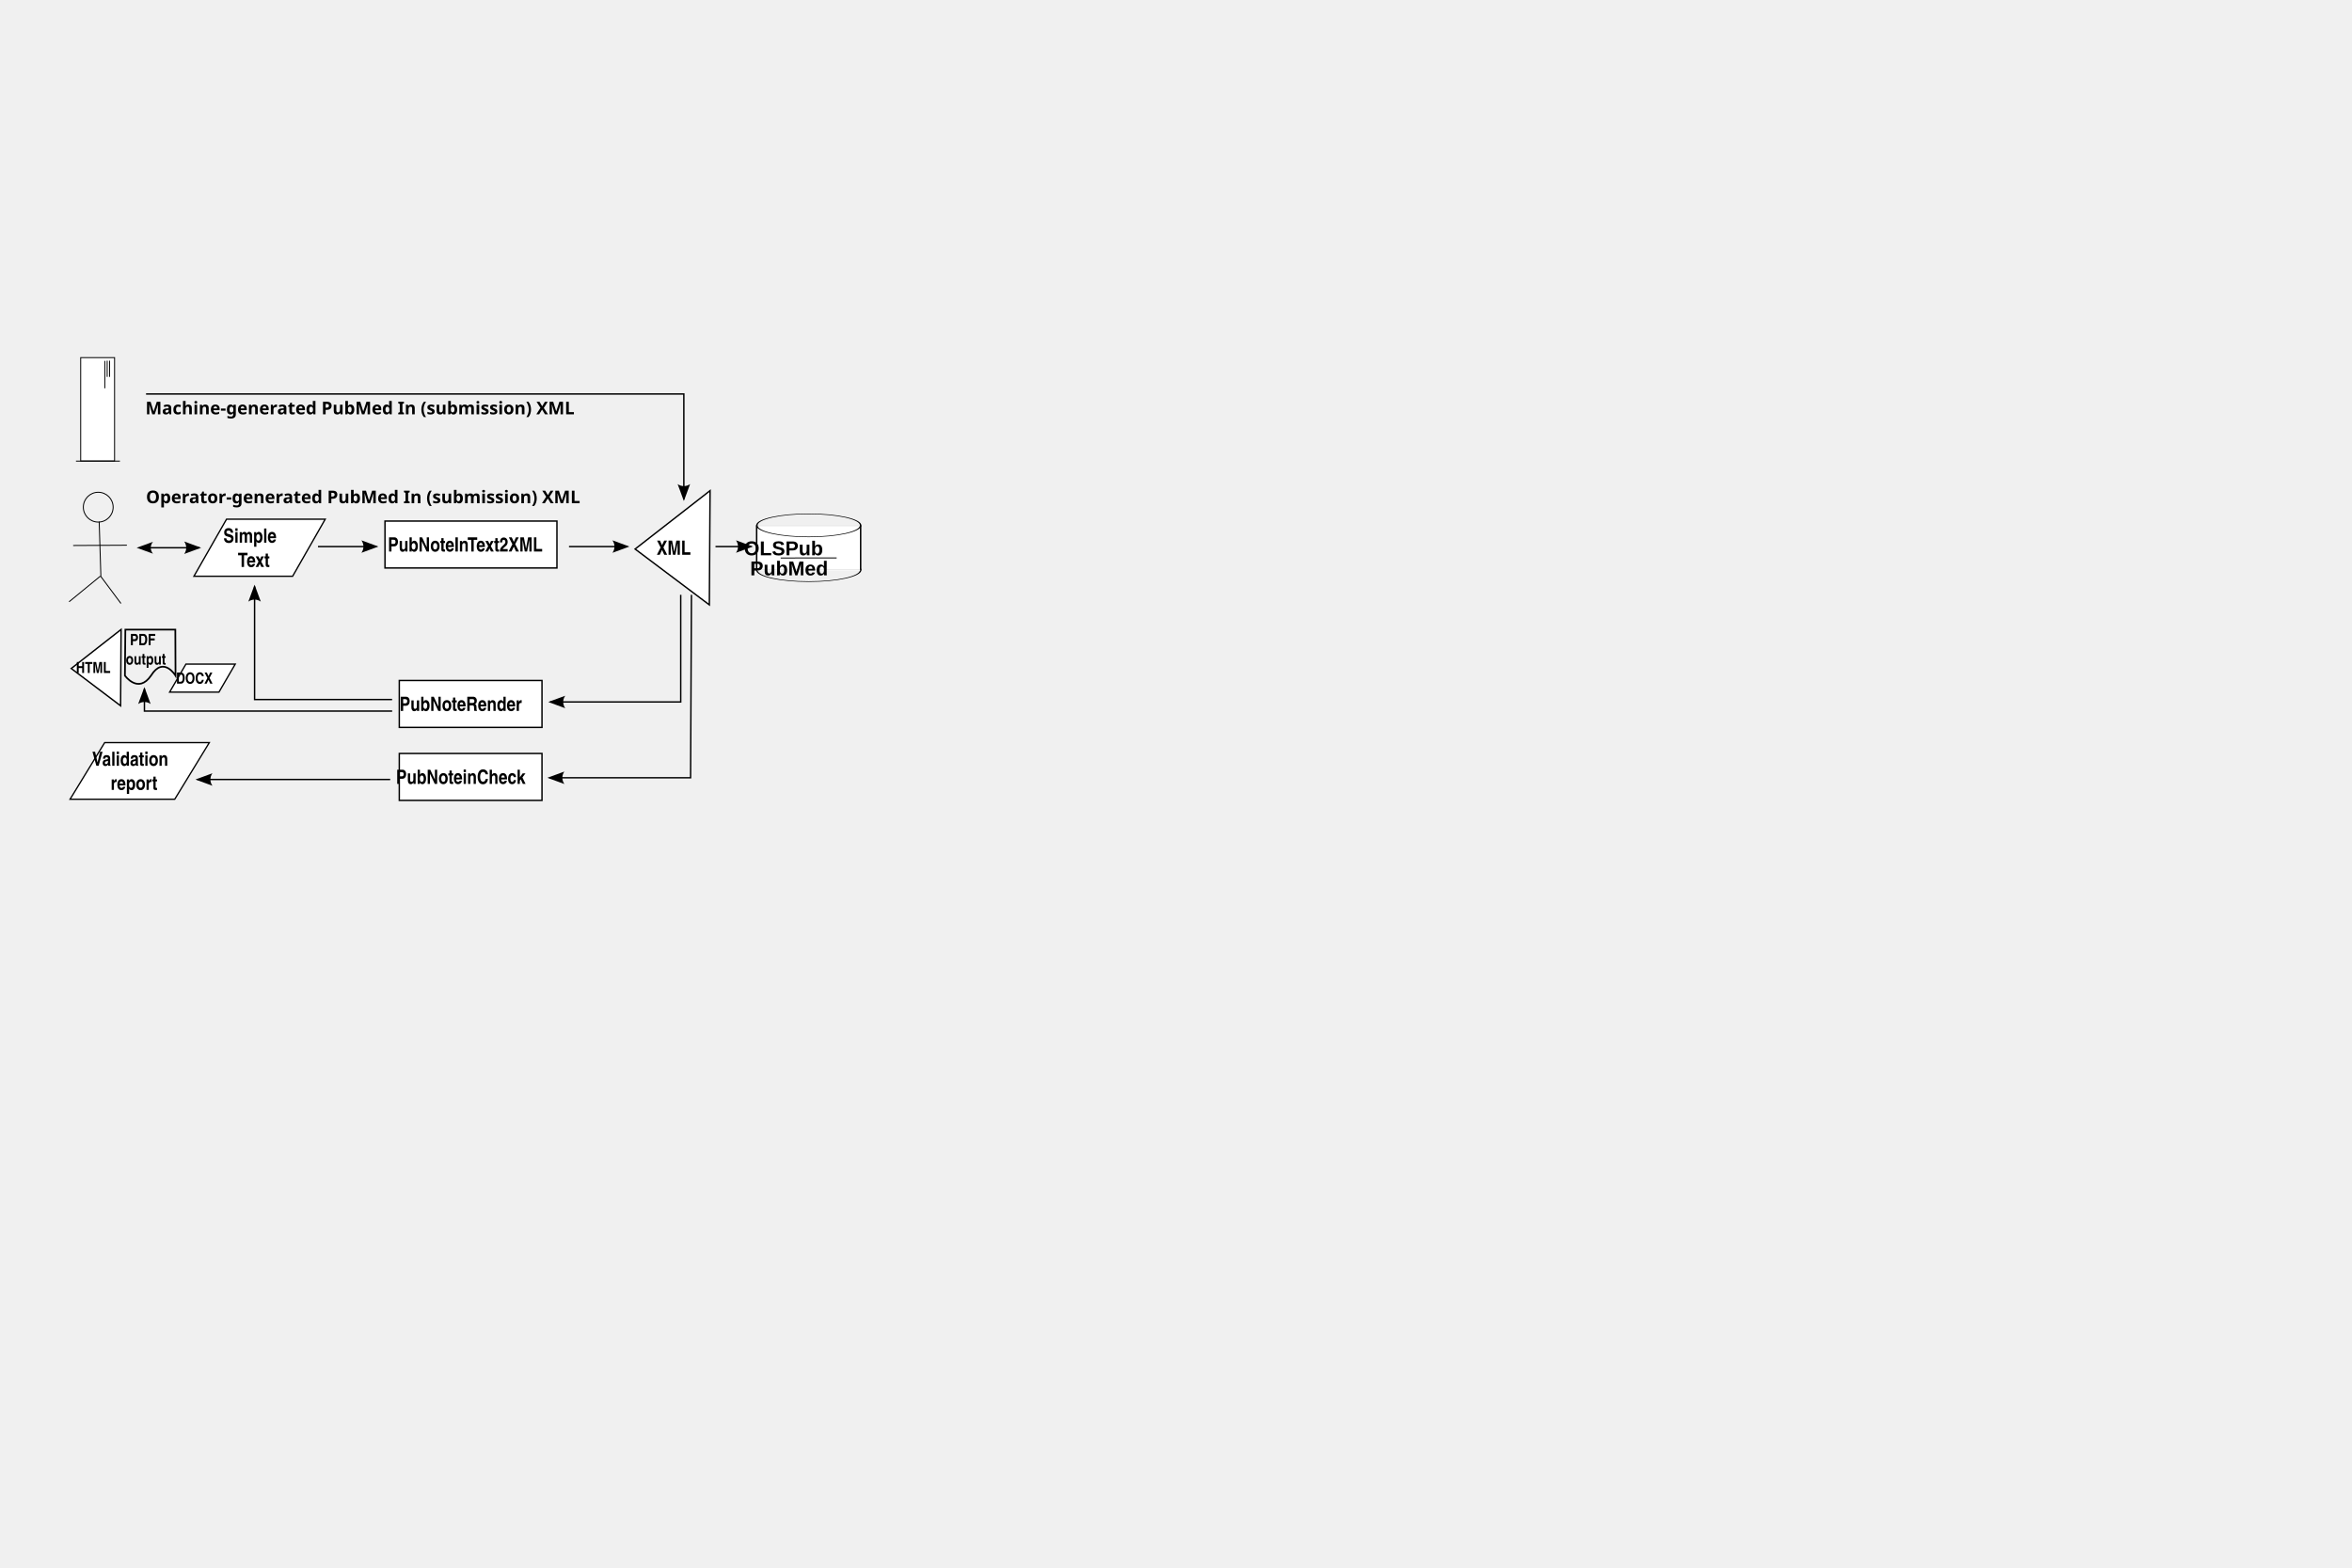
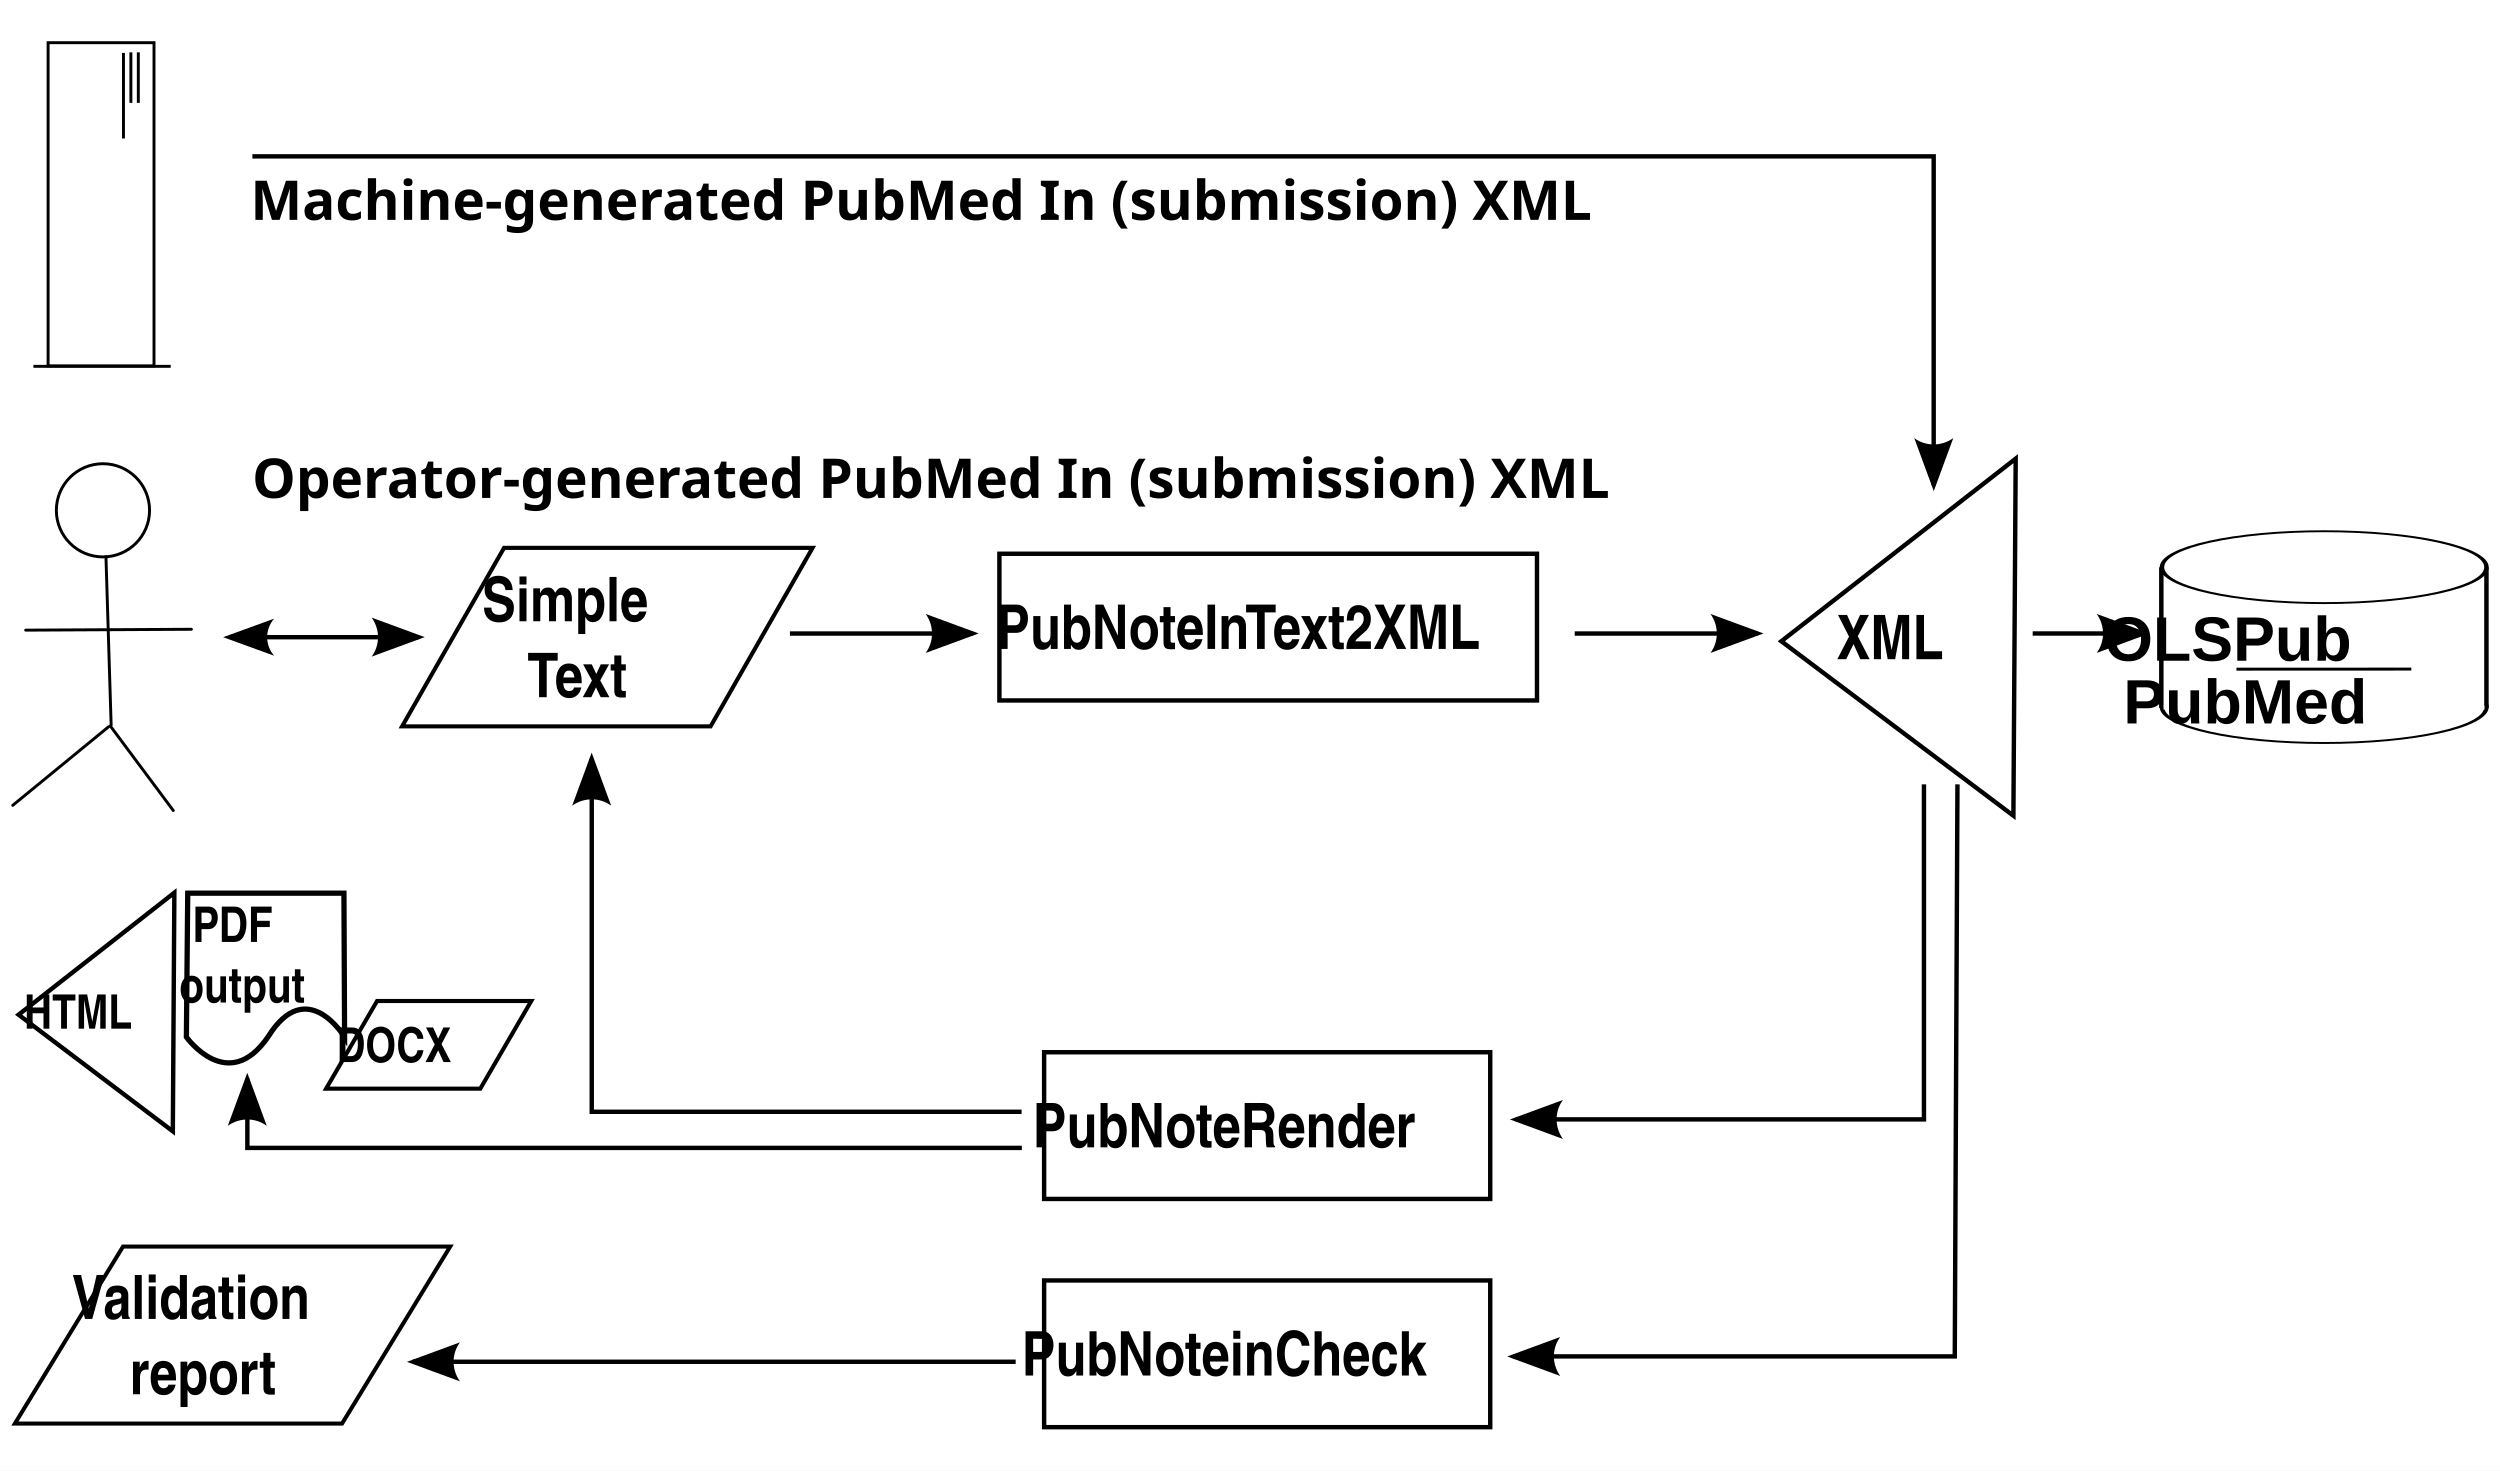
- <svg xmlns="http://www.w3.org/2000/svg" id="svg2" version="1.1" width="1500" height="1000" xml:space="preserve" viewBox="0 0 1666.667 1111.111">
+ <svg xmlns="http://www.w3.org/2000/svg" id="svg2" version="1.1" width="510" height="300" xml:space="preserve" viewBox="0 0 566.667 333.333">
  <defs id="defs6">
    <marker style="overflow:visible" id="ConcaveTriangle" refX="0" refY="0" orient="auto-start-reverse" markerWidth="1.5" markerHeight="1.5" viewBox="0 0 1 1" preserveAspectRatio="xMidYMid">
      <path transform="scale(0.7)" d="M -2,-4 9,0 -2,4 c 2,-2.33 2,-5.66 0,-8 z" style="fill:context-stroke;fill-rule:evenodd;stroke:none" id="path18" />
    </marker>
    <rect x="70.761" y="151.63" width="536.818" height="335.464" id="rect12" />
    <rect x="666.126" y="103.728" width="528.363" height="384.117" id="rect11" />
    <rect x="688.817" y="81.037" width="238.25" height="170.178" id="rect1" />
    <marker orient="auto" refY="0" refX="0" id="Arrow2Lend" style="overflow:visible">
      <path id="path3818" style="font-size:12px;fill-rule:evenodd;stroke-width:0.625;stroke-linejoin:round" d="M 8.719,4.034 -2.207,0.016 8.719,-4.002 c -1.745,2.372 -1.735,5.617 -6e-7,8.035 z" transform="matrix(-1.1,0,0,-1.1,-1.1,0)" />
    </marker>
    <marker orient="auto" refY="0" refX="0" id="Arrow2Lend-7" style="overflow:visible">
      <path id="path3818-9" style="font-size:12px;fill-rule:evenodd;stroke-width:0.625;stroke-linejoin:round" d="M 8.719,4.034 -2.207,0.016 8.719,-4.002 c -1.745,2.372 -1.735,5.617 -6e-7,8.035 z" transform="matrix(-1.1,0,0,-1.1,-1.1,0)" />
    </marker>
    <marker orient="auto" refY="0" refX="0" id="marker217" style="overflow:visible">
      <path id="path215" style="font-size:12px;fill-rule:evenodd;stroke-width:0.625;stroke-linejoin:round" d="M 8.719,4.034 -2.207,0.016 8.719,-4.002 c -1.745,2.372 -1.735,5.617 -6e-7,8.035 z" transform="matrix(-1.1,0,0,-1.1,-1.1,0)" />
    </marker>
    <rect x="666.126" y="103.728" width="308.461" height="142.133" id="rect13" />
    <marker orient="auto" refY="0" refX="0" id="Arrow2Lend-79" style="overflow:visible">
      <path id="path3818-3" style="font-size:12px;fill-rule:evenodd;stroke-width:0.625;stroke-linejoin:round" d="M 8.719,4.034 -2.207,0.016 8.719,-4.002 c -1.745,2.372 -1.735,5.617 -6e-7,8.035 z" transform="matrix(-1.1,0,0,-1.1,-1.1,0)" />
    </marker>
    <marker orient="auto" refY="0" refX="0" id="marker1" style="overflow:visible">
      <path id="path1-8" style="font-size:12px;fill-rule:evenodd;stroke-width:0.625;stroke-linejoin:round" d="M 8.719,4.034 -2.207,0.016 8.719,-4.002 c -1.745,2.372 -1.735,5.617 -6e-7,8.035 z" transform="matrix(-1.1,0,0,-1.1,-1.1,0)" />
    </marker>
    <marker orient="auto" refY="0" refX="0" id="marker2" style="overflow:visible">
      <path id="path2-0" style="font-size:12px;fill-rule:evenodd;stroke-width:0.625;stroke-linejoin:round" d="M 8.719,4.034 -2.207,0.016 8.719,-4.002 c -1.745,2.372 -1.735,5.617 -6e-7,8.035 z" transform="matrix(-1.1,0,0,-1.1,-1.1,0)" />
    </marker>
    <marker orient="auto" refY="0" refX="0" id="marker3" style="overflow:visible">
      <path id="path3" style="font-size:12px;fill-rule:evenodd;stroke-width:0.625;stroke-linejoin:round" d="M 8.719,4.034 -2.207,0.016 8.719,-4.002 c -1.745,2.372 -1.735,5.617 -6e-7,8.035 z" transform="matrix(-1.1,0,0,-1.1,-1.1,0)" />
    </marker>
    <marker orient="auto" refY="0" refX="0" id="marker4" style="overflow:visible">
      <path id="path4" style="font-size:12px;fill-rule:evenodd;stroke-width:0.625;stroke-linejoin:round" d="M 8.719,4.034 -2.207,0.016 8.719,-4.002 c -1.745,2.372 -1.735,5.617 -6e-7,8.035 z" transform="matrix(-1.1,0,0,-1.1,-1.1,0)" />
    </marker>
    <marker orient="auto" refY="0" refX="0" id="marker5" style="overflow:visible">
      <path id="path5-2" style="font-size:12px;fill-rule:evenodd;stroke-width:0.625;stroke-linejoin:round" d="M 8.719,4.034 -2.207,0.016 8.719,-4.002 c -1.745,2.372 -1.735,5.617 -6e-7,8.035 z" transform="matrix(-1.1,0,0,-1.1,-1.1,0)" />
    </marker>
    <marker orient="auto" refY="0" refX="0" id="marker6" style="overflow:visible">
      <path id="path6" style="font-size:12px;fill-rule:evenodd;stroke-width:0.625;stroke-linejoin:round" d="M 8.719,4.034 -2.207,0.016 8.719,-4.002 c -1.745,2.372 -1.735,5.617 -6e-7,8.035 z" transform="matrix(-1.1,0,0,-1.1,-1.1,0)" />
    </marker>
    <marker orient="auto" refY="0" refX="0" id="marker7" style="overflow:visible">
      <path id="path7-4" style="font-size:12px;fill-rule:evenodd;stroke-width:0.625;stroke-linejoin:round" d="M 8.719,4.034 -2.207,0.016 8.719,-4.002 c -1.745,2.372 -1.735,5.617 -6e-7,8.035 z" transform="matrix(-1.1,0,0,-1.1,-1.1,0)" />
    </marker>
  </defs>
-   <g id="g19" transform="translate(-100.4064,-187.1898)" style="fill:#ffffff;fill-opacity:1" />
  <style type="text/css" id="style1">
	.linesandangles_een{fill:#111918;}
</style>
-   <g id="g16" transform="translate(259.0171,247.9724)">
-     <path style="fill:#ffffff;fill-opacity:1;stroke:#000000;stroke-width:1px;stroke-linecap:butt;stroke-linejoin:miter;stroke-opacity:1" d="m 191.028,141.169 53.122,-41.388 -0.518,80.936 z" id="path5" />
-     <text xml:space="preserve" style="font-style:normal;font-variant:normal;font-weight:bold;font-stretch:condensed;line-height:0%;font-family:'Arial Narrow';-inkscape-font-specification:'Arial Narrow Bold Condensed';text-align:center;letter-spacing:0px;word-spacing:0px;writing-mode:lr-tb;text-anchor:middle;fill:#000000;fill-opacity:1;stroke:none" x="225.252" y="145.248" id="text6">
-       <tspan id="tspan6" x="225.252" y="145.248" style="font-size:14px;line-height:1.23">XML</tspan>
+   <rect style="fill:#ffffff;stroke-width:1.111;stroke-linecap:square;paint-order:fill markers stroke" id="rect3" width="566.667" height="333.333" x="-8.255859e-06" y="-3.9588122e-06" />
+   <g id="g3" transform="translate(2.555472,9.343026)">
+     <g id="g19" transform="translate(-149.2398,-440.326)" style="fill:#ffffff;fill-opacity:1" />
+     <g id="g16" transform="translate(210.1837,-5.163761)">
+       <path style="fill:#ffffff;fill-opacity:1;stroke:#000000;stroke-width:1px;stroke-linecap:butt;stroke-linejoin:miter;stroke-opacity:1" d="m 191.028,141.169 53.122,-41.388 -0.518,80.936 z" id="path5" />
+       <text xml:space="preserve" style="font-style:normal;font-variant:normal;font-weight:bold;font-stretch:condensed;line-height:0%;font-family:'Arial Narrow';-inkscape-font-specification:'Arial Narrow Bold Condensed';text-align:center;letter-spacing:0px;word-spacing:0px;writing-mode:lr-tb;text-anchor:middle;fill:#000000;fill-opacity:1;stroke:none" x="225.252" y="145.248" id="text6">
+         <tspan id="tspan6" x="225.252" y="145.248" style="font-size:14px;line-height:1.23">XML</tspan>
+       </text>
+     </g>
+     <rect y="132.258" x="177.301" height="46.593" width="69.928" id="rect7" style="fill:#ffffff;fill-opacity:1;stroke:#000000;stroke-width:1.073;stroke-miterlimit:4;stroke-dasharray:none;stroke-opacity:1" transform="matrix(1,0,-0.496029,0.8683059,0,0)" />
+     <text xml:space="preserve" style="font-style:normal;font-variant:normal;font-weight:bold;font-stretch:condensed;line-height:0%;font-family:'Arial Narrow';-inkscape-font-specification:'Arial Narrow Bold Condensed';text-align:center;letter-spacing:0px;word-spacing:0px;writing-mode:lr-tb;text-anchor:middle;fill:#000000;fill-opacity:1;stroke:none" x="135.123" y="131.473" id="text7">
+       <tspan id="tspan7" x="135.123" y="131.473" style="font-size:14px;line-height:1.23">Simple</tspan>
+       <tspan x="135.123" y="148.693" style="font-size:14px;line-height:1.23" id="tspan3">Text</tspan>
+     </text>
+     <path style="fill:none;stroke:#000000;stroke-width:1px;stroke-linecap:butt;stroke-linejoin:miter;stroke-opacity:1;marker-end:url(#Arrow2Lend)" d="m 176.492,134.258 h 41.464" id="path14" />
+     <path style="fill:none;stroke:#000000;stroke-width:1px;stroke-linecap:butt;stroke-linejoin:miter;stroke-opacity:1;marker-end:url(#Arrow2Lend)" d="m 354.379,134.258 h 41.464" id="path2" />
+     <path style="fill:none;stroke:#000000;stroke-width:1px;stroke-linecap:butt;stroke-linejoin:miter;stroke-opacity:1;marker-end:url(#Arrow2Lend)" d="M 229.006,242.661 H 131.573 V 162.585" id="path7" />
+     <g id="g8" transform="translate(-23.75884,-274.4833)">
+       <g id="g24" transform="translate(-6.070873)">
+         <g id="g38" transform="matrix(0.6666667,0,0,0.2865999,162.5775,328.6186)" style="stroke-width:1.525">
+           <ellipse style="fill:none;stroke:#000000;stroke-width:1.525;stroke-linecap:round;stroke-linejoin:round;stroke-miterlimit:1" id="ellipse36" cx="587.28" cy="337.715" rx="55.169" ry="28.42" />
+           <rect style="fill:#ffffff;stroke:#000000;stroke-width:1.525;stroke-linecap:round;stroke-linejoin:round;stroke-miterlimit:1" id="rect36" width="110.54" height="110.338" x="531.896" y="227.604" />
+           <rect style="fill:#ffffff;stroke:none;stroke-width:1.525;stroke-linecap:round;stroke-linejoin:round;stroke-miterlimit:1" id="rect37" width="110.54" height="2.757" x="531.896" y="226.16" />
+           <ellipse style="fill:none;stroke:#000000;stroke-width:1.525;stroke-linecap:round;stroke-linejoin:round;stroke-miterlimit:1" id="path36" cx="587.28" cy="227.071" rx="55.169" ry="28.42" />
+           <rect style="fill:#ffffff;stroke:none;stroke-width:1.525;stroke-linecap:round;stroke-linejoin:round;stroke-miterlimit:1" id="rect38" width="109.129" height="3.037" x="532.651" y="336.629" />
+         </g>
+         <text xml:space="preserve" style="font-weight:bold;font-size:14.222px;line-height:1;font-family:Arial;-inkscape-font-specification:'Arial Bold';text-align:center;text-anchor:middle;fill:#000000;stroke:none;stroke-width:0.667;stroke-linecap:round;stroke-linejoin:round;stroke-miterlimit:1" x="553.991" y="414.901" id="text38">
+           <tspan id="tspan38" x="553.991" y="414.901" style="font-size:14.222px;line-height:1;stroke-width:0.667">OLSPub</tspan>
+           <tspan x="553.991" y="429.123" id="tspan8" style="font-size:14.222px;line-height:1;stroke-width:0.667">PubMed</tspan>
+         </text>
+         <path id="path1-3" d="m 534.205,416.818 39.642,-0.018" style="fill:none;stroke:#000000;stroke-width:0.667px;stroke-linecap:butt;stroke-linejoin:miter;stroke-opacity:1" />
+       </g>
+     </g>
+     <g id="g1" transform="translate(-77.13145,-244.6421)">
+       <path style="fill:#000000;fill-opacity:1;stroke:#000000;stroke-width:0.667;stroke-linecap:round;stroke-linejoin:round;stroke-miterlimit:1;stroke-dasharray:none;stroke-opacity:1" d="m 98.592,361.502 1.177,38.147" id="path9" />
+       <path style="fill:#000000;fill-opacity:1;stroke:#000000;stroke-width:0.667;stroke-linecap:round;stroke-linejoin:round;stroke-miterlimit:1;stroke-dasharray:none;stroke-opacity:1" d="M 77.465,417.84 99.18,400.039" id="path10" />
+       <path style="fill:#000000;fill-opacity:1;stroke:#000000;stroke-width:0.667;stroke-linecap:round;stroke-linejoin:round;stroke-miterlimit:1;stroke-dasharray:none;stroke-opacity:1" d="M 113.85,419.014 99.578,399.854" id="path11" />
+       <path style="fill:#000000;fill-opacity:1;stroke:#000000;stroke-width:0.667;stroke-linecap:round;stroke-linejoin:round;stroke-miterlimit:1;stroke-dasharray:none;stroke-opacity:1" d="M 80.401,378.133 117.959,377.934" id="path12" />
+       <ellipse style="fill:none;fill-opacity:1;stroke:#000000;stroke-width:0.667;stroke-linecap:round;stroke-linejoin:round;stroke-miterlimit:1;stroke-dasharray:none;stroke-opacity:1" id="path15" cx="97.912" cy="350.971" rx="10.562" ry="10.562" />
+     </g>
+     <g id="g19-3" transform="translate(-423.7063,-168.2931)" style="fill:#ffffff;fill-opacity:1" />
+     <text xml:space="preserve" style="font-weight:bold;font-size:12.444px;line-height:1;font-family:'Source Sans 3';-inkscape-font-specification:'Source Sans 3 Bold';text-align:start;letter-spacing:0px;writing-mode:lr-tb;direction:ltr;text-anchor:start;fill:#000000;fill-opacity:1;stroke:none;stroke-width:0.667;stroke-linecap:round;stroke-linejoin:round;stroke-miterlimit:1;stroke-dasharray:0.529, 0.529;stroke-dashoffset:0;stroke-opacity:1" x="54.21" y="40.502" id="text4-9">
+       <tspan id="tspan4-8" style="fill:#000000;fill-opacity:1;stroke:none;stroke-width:0.667" x="54.21" y="40.502">Machine-generated PubMed In (submission) XML</tspan>
+     </text>
+     <path style="fill:none;stroke:#000000;stroke-width:1px;stroke-linecap:butt;stroke-linejoin:miter;stroke-opacity:1;marker-end:url(#Arrow2Lend)" d="M 54.658,26.101 H 435.747 v 74.55" id="path16" />
+     <g id="g10-9" transform="translate(-332.717,-288.9099)">
+       <rect y="289.243" x="-365.069" height="73.26" width="24.004" id="rect5" style="fill:#ffffff;fill-opacity:1;stroke:#000000;stroke-width:0.667;stroke-miterlimit:4;stroke-dasharray:none;stroke-opacity:1" transform="scale(-1,1)" />
+       <path style="fill:#44aa00;stroke:#000000;stroke-width:0.667;stroke-linecap:square;stroke-linejoin:round;stroke-miterlimit:1" d="m 338.072,362.604 h 30.452" id="path5-4" />
+       <path style="fill:#44aa00;stroke:#000000;stroke-width:0.667;stroke-linecap:square;stroke-linejoin:round;stroke-miterlimit:1" d="M 358.146,310.62 V 291.897" id="path6-3" />
+       <path style="fill:#44aa00;stroke:#000000;stroke-width:0.667;stroke-linecap:square;stroke-linejoin:round;stroke-miterlimit:1" d="M 359.829,302.545 V 291.756" id="path7-9" />
+       <path style="fill:#44aa00;stroke:#000000;stroke-width:0.667;stroke-linecap:square;stroke-linejoin:round;stroke-miterlimit:1" d="M 361.513,302.545 V 291.756" id="path8-0" />
+     </g>
+     <path style="fill:none;stroke:#000000;stroke-width:1px;stroke-linecap:butt;stroke-linejoin:miter;stroke-opacity:1;marker-start:url(#ConcaveTriangle);marker-end:url(#Arrow2Lend)" d="m 57.474,135.087 h 34.907" id="path17" />
+     <path style="fill:none;stroke:#000000;stroke-width:1px;stroke-linecap:butt;stroke-linejoin:miter;stroke-opacity:1;marker-end:url(#Arrow2Lend)" d="m 458.186,134.249 h 25.199" id="path19" />
+     <text xml:space="preserve" style="font-weight:bold;font-size:12.444px;line-height:1;font-family:'Source Sans 3';-inkscape-font-specification:'Source Sans 3 Bold';text-align:start;letter-spacing:0px;writing-mode:lr-tb;direction:ltr;text-anchor:start;fill:#000000;fill-opacity:1;stroke:none;stroke-width:0.667;stroke-linecap:round;stroke-linejoin:round;stroke-miterlimit:1;stroke-dasharray:0.529, 0.529;stroke-dashoffset:0;stroke-opacity:1" x="54.595" y="103.512" id="text19">
+       <tspan id="tspan19" style="fill:#000000;fill-opacity:1;stroke:none;stroke-width:0.667" x="54.595" y="103.512">Operator-generated PubMed In (submission) XML</tspan>
+     </text>
+     <path id="path3287-4" d="m 39.69,225.715 0.307,-32.601 h 35.408 l 0.144,32.617 c 0,0 -8.507,-14.192 -17.291,-0.137 -9.12,13.403 -18.568,0.121 -18.568,0.121 z" style="fill:none;fill-rule:evenodd;stroke:#000000;stroke-width:1.196;stroke-linecap:butt;stroke-linejoin:miter;stroke-dasharray:none;stroke-opacity:1" />
+     <text xml:space="preserve" style="font-style:normal;font-variant:normal;font-weight:bold;font-stretch:condensed;font-size:9.57px;line-height:0%;font-family:'Arial Narrow';-inkscape-font-specification:'Arial Narrow Bold Condensed';text-align:center;letter-spacing:0px;word-spacing:0px;writing-mode:lr-tb;text-anchor:middle;fill:#000000;fill-opacity:1;fill-rule:evenodd;stroke:none;stroke-width:3.19;stroke-linecap:round;stroke-dasharray:none" x="57.781" y="204.167" id="text3289-8">
+       <tspan style="font-size:11.165px;line-height:1.23;stroke-width:3.19;stroke-dasharray:none" id="tspan3293-3" x="57.781" y="204.167">PDF</tspan>
+       <tspan style="font-size:11.165px;line-height:1.23;stroke-width:3.19;stroke-dasharray:none" x="57.781" y="217.901" id="tspan4032">output</tspan>
+     </text>
+     <g id="g22" transform="translate(-48.83335,-301.8312)">
+       <rect y="530.995" x="282.945" height="33.253" width="101.12" id="rect20" style="fill:#ffffff;fill-opacity:1;stroke:#000000;stroke-width:1;stroke-miterlimit:4;stroke-dasharray:none;stroke-opacity:1" />
+       <text xml:space="preserve" style="font-style:normal;font-variant:normal;font-weight:bold;font-stretch:condensed;line-height:0%;font-family:'Arial Narrow';-inkscape-font-specification:'Arial Narrow Bold Condensed';text-align:center;letter-spacing:0px;word-spacing:0px;writing-mode:lr-tb;text-anchor:middle;fill:#000000;fill-opacity:1;stroke:none" x="333.316" y="552.55" id="text21">
+         <tspan x="333.316" y="552.55" style="font-size:14px;line-height:1.23" id="tspan21">PubNoteRender</tspan>
+       </text>
+     </g>
+     <path style="fill:none;stroke:#000000;stroke-width:1px;stroke-linecap:butt;stroke-linejoin:miter;stroke-opacity:1;marker-end:url(#Arrow2Lend)" d="M 229.058,250.848 H 53.513 v -15.694" id="path22" />
+     <path style="fill:none;stroke:#000000;stroke-width:1px;stroke-linecap:butt;stroke-linejoin:miter;stroke-opacity:1;marker-end:url(#Arrow2Lend)" d="m 433.542,168.446 v 75.938 h -92.523" id="path23" />
+     <g id="g25" transform="translate(-48.83335,-250.1007)">
+       <rect y="530.995" x="282.945" height="33.253" width="101.12" id="rect24" style="fill:#ffffff;fill-opacity:1;stroke:#000000;stroke-width:1;stroke-miterlimit:4;stroke-dasharray:none;stroke-opacity:1" />
+       <text xml:space="preserve" style="font-style:normal;font-variant:normal;font-weight:bold;font-stretch:condensed;line-height:0%;font-family:'Arial Narrow';-inkscape-font-specification:'Arial Narrow Bold Condensed';text-align:center;letter-spacing:0px;word-spacing:0px;writing-mode:lr-tb;text-anchor:middle;fill:#000000;fill-opacity:1;stroke:none" x="333.316" y="552.55" id="text24">
+         <tspan x="333.316" y="552.55" style="font-size:14px;line-height:1.23" id="tspan24">PubNoteinCheck</tspan>
+       </text>
+     </g>
+     <path style="fill:none;stroke:#000000;stroke-width:1px;stroke-linecap:butt;stroke-linejoin:miter;stroke-opacity:1;marker-end:url(#Arrow2Lend)" d="M 441.133,168.446 440.526,298.107 H 340.404" id="path25" />
+     <g id="g26" transform="translate(-37.77777,-306.2867)">
+       <rect y="679.056" x="417.086" height="47.019" width="74.161" id="rect24-9" style="fill:#ffffff;fill-opacity:1;stroke:#000000;stroke-width:1.074;stroke-miterlimit:4;stroke-dasharray:none;stroke-opacity:1" transform="matrix(1,0,-0.5212839,0.8533833,0,0)" />
+       <text xml:space="preserve" style="font-style:normal;font-variant:normal;font-weight:bold;font-stretch:condensed;font-size:11.902px;line-height:0%;font-family:'Arial Narrow';-inkscape-font-specification:'Arial Narrow Bold Condensed';text-align:center;letter-spacing:0px;word-spacing:0px;writing-mode:lr-tb;text-anchor:middle;fill:#000000;fill-opacity:1;stroke:none;stroke-width:0.992" x="90.718" y="595.907" id="text24-6">
+         <tspan x="90.718" y="595.907" style="font-size:13.885px;line-height:1.23;stroke-width:0.992" id="tspan9-0">Validation</tspan>
+         <tspan x="90.718" y="612.986" style="font-size:13.885px;line-height:1.23;stroke-width:0.992" id="tspan26">report</tspan>
+       </text>
+     </g>
+     <path style="fill:none;stroke:#000000;stroke-width:1px;stroke-linecap:butt;stroke-linejoin:miter;stroke-opacity:1;marker-end:url(#Arrow2Lend)" d="M 227.661,299.324 H 91.005" id="path26" />
+     <g id="g4" transform="translate(-160.4638,-237.4807)">
+       <path style="fill:#ffffff;fill-opacity:1;stroke:#000000;stroke-width:1px;stroke-linecap:butt;stroke-linejoin:miter;stroke-opacity:1" d="m 162.119,458.14 35.31,-27.657 -0.345,54.085 z" id="path1" />
+       <text xml:space="preserve" style="font-style:normal;font-variant:normal;font-weight:bold;font-stretch:condensed;font-size:9.231px;line-height:0%;font-family:'Arial Narrow';-inkscape-font-specification:'Arial Narrow Bold Condensed';text-align:center;letter-spacing:0px;word-spacing:0px;writing-mode:lr-tb;text-anchor:middle;fill:#000000;fill-opacity:1;stroke:none;stroke-width:1" x="183.249" y="460.568" id="text1" transform="scale(0.9984082,1.001594)">
+         <tspan id="tspan1" x="183.249" y="460.568" style="font-size:10.769px;line-height:1.23;stroke-width:1">HTML</tspan>
+       </text>
+     </g>
+     <g id="g5" transform="translate(-101.6923,-416.9948)">
+       <rect y="733.96" x="553.459" height="22.985" width="34.95" id="rect4" style="fill:#ffffff;fill-opacity:1;stroke:#000000;stroke-width:1.075;stroke-miterlimit:4;stroke-dasharray:none;stroke-opacity:1" transform="matrix(1,0,-0.502552,0.864547,0,0)" />
+       <text xml:space="preserve" style="font-style:normal;font-variant:normal;font-weight:bold;font-stretch:condensed;font-size:9.379px;line-height:0%;font-family:'Arial Narrow';-inkscape-font-specification:'Arial Narrow Bold Condensed';text-align:center;letter-spacing:0px;word-spacing:0px;writing-mode:lr-tb;text-anchor:middle;fill:#000000;fill-opacity:1;stroke:none;stroke-width:1" x="195.498" y="649.927" id="text4" transform="scale(1.002377,0.9976284)">
+         <tspan id="tspan4" x="195.498" y="649.927" style="font-size:10.942px;line-height:1.23;stroke-width:1">DOCX</tspan>
+       </text>
+     </g>
+     <rect y="116.173" x="223.975" height="33.253" width="121.853" id="rect2" style="fill:#ffffff;fill-opacity:1;stroke:#000000;stroke-width:1;stroke-miterlimit:4;stroke-dasharray:none;stroke-opacity:1" />
+     <text xml:space="preserve" style="font-style:normal;font-variant:normal;font-weight:bold;font-stretch:condensed;line-height:0%;font-family:'Arial Narrow';-inkscape-font-specification:'Arial Narrow Bold Condensed';text-align:center;letter-spacing:0px;word-spacing:0px;writing-mode:lr-tb;text-anchor:middle;fill:#000000;fill-opacity:1;stroke:none" x="284.933" y="137.749" id="text2">
+       <tspan x="284.933" y="137.749" style="font-size:14px;line-height:1.23" id="tspan2">PubNoteInText2XML</tspan>
    </text>
  </g>
-   <rect y="423.787" x="370.741" height="46.593" width="69.928" id="rect7" style="fill:#ffffff;fill-opacity:1;stroke:#000000;stroke-width:1.073;stroke-miterlimit:4;stroke-dasharray:none;stroke-opacity:1" transform="matrix(1,0,-0.496029,0.8683059,0,0)" />
-   <text xml:space="preserve" style="font-style:normal;font-variant:normal;font-weight:bold;font-stretch:condensed;line-height:0%;font-family:'Arial Narrow';-inkscape-font-specification:'Arial Narrow Bold Condensed';text-align:center;letter-spacing:0px;word-spacing:0px;writing-mode:lr-tb;text-anchor:middle;fill:#000000;fill-opacity:1;stroke:none" x="183.956" y="384.609" id="text7">
-     <tspan id="tspan7" x="183.956" y="384.609" style="font-size:14px;line-height:1.23">Simple</tspan>
-     <tspan x="183.956" y="401.829" style="font-size:14px;line-height:1.23" id="tspan3">Text</tspan>
-   </text>
-   <path style="fill:none;stroke:#000000;stroke-width:1px;stroke-linecap:butt;stroke-linejoin:miter;stroke-opacity:1;marker-end:url(#Arrow2Lend)" d="m 225.326,387.395 h 41.464" id="path14" />
-   <path style="fill:none;stroke:#000000;stroke-width:1px;stroke-linecap:butt;stroke-linejoin:miter;stroke-opacity:1;marker-end:url(#Arrow2Lend)" d="m 403.212,387.395 h 41.464" id="path2" />
-   <path style="fill:none;stroke:#000000;stroke-width:1px;stroke-linecap:butt;stroke-linejoin:miter;stroke-opacity:1;marker-end:url(#Arrow2Lend)" d="M 277.839,495.797 H 180.406 v -80.076" id="path7" />
-   <g id="g8" transform="translate(25.07451,-21.34712)">
-     <g id="g24" transform="translate(-6.070873)">
-       <g id="g38" transform="matrix(0.6666667,0,0,0.2865999,162.5775,328.6186)" style="stroke-width:1.525">
-         <ellipse style="fill:none;stroke:#000000;stroke-width:1.525;stroke-linecap:round;stroke-linejoin:round;stroke-miterlimit:1" id="ellipse36" cx="587.28" cy="337.715" rx="55.169" ry="28.42" />
-         <rect style="fill:#ffffff;stroke:#000000;stroke-width:1.525;stroke-linecap:round;stroke-linejoin:round;stroke-miterlimit:1" id="rect36" width="110.54" height="110.338" x="531.896" y="227.604" />
-         <rect style="fill:#ffffff;stroke:none;stroke-width:1.525;stroke-linecap:round;stroke-linejoin:round;stroke-miterlimit:1" id="rect37" width="110.54" height="2.757" x="531.896" y="226.16" />
-         <ellipse style="fill:none;stroke:#000000;stroke-width:1.525;stroke-linecap:round;stroke-linejoin:round;stroke-miterlimit:1" id="path36" cx="587.28" cy="227.071" rx="55.169" ry="28.42" />
-         <rect style="fill:#ffffff;stroke:none;stroke-width:1.525;stroke-linecap:round;stroke-linejoin:round;stroke-miterlimit:1" id="rect38" width="109.129" height="3.037" x="532.651" y="336.629" />
-       </g>
-       <text xml:space="preserve" style="font-weight:bold;font-size:14.222px;line-height:1;font-family:Arial;-inkscape-font-specification:'Arial Bold';text-align:center;text-anchor:middle;fill:#000000;stroke:none;stroke-width:0.667;stroke-linecap:round;stroke-linejoin:round;stroke-miterlimit:1" x="553.991" y="414.901" id="text38">
-         <tspan id="tspan38" x="553.991" y="414.901" style="font-size:14.222px;line-height:1;stroke-width:0.667">OLSPub</tspan>
-         <tspan x="553.991" y="429.123" id="tspan8" style="font-size:14.222px;line-height:1;stroke-width:0.667">PubMed</tspan>
-       </text>
-       <path id="path1-3" d="m 534.205,416.818 39.642,-0.018" style="fill:none;stroke:#000000;stroke-width:0.667px;stroke-linecap:butt;stroke-linejoin:miter;stroke-opacity:1" />
-     </g>
-   </g>
-   <g id="g1" transform="translate(-28.2981,8.494083)">
-     <path style="fill:#000000;fill-opacity:1;stroke:#000000;stroke-width:0.667;stroke-linecap:round;stroke-linejoin:round;stroke-miterlimit:1;stroke-dasharray:none;stroke-opacity:1" d="m 98.592,361.502 1.177,38.147" id="path9" />
-     <path style="fill:#000000;fill-opacity:1;stroke:#000000;stroke-width:0.667;stroke-linecap:round;stroke-linejoin:round;stroke-miterlimit:1;stroke-dasharray:none;stroke-opacity:1" d="M 77.465,417.84 99.18,400.039" id="path10" />
-     <path style="fill:#000000;fill-opacity:1;stroke:#000000;stroke-width:0.667;stroke-linecap:round;stroke-linejoin:round;stroke-miterlimit:1;stroke-dasharray:none;stroke-opacity:1" d="M 113.85,419.014 99.578,399.854" id="path11" />
-     <path style="fill:#000000;fill-opacity:1;stroke:#000000;stroke-width:0.667;stroke-linecap:round;stroke-linejoin:round;stroke-miterlimit:1;stroke-dasharray:none;stroke-opacity:1" d="M 80.401,378.133 117.959,377.934" id="path12" />
-     <ellipse style="fill:none;fill-opacity:1;stroke:#000000;stroke-width:0.667;stroke-linecap:round;stroke-linejoin:round;stroke-miterlimit:1;stroke-dasharray:none;stroke-opacity:1" id="path15" cx="97.912" cy="350.971" rx="10.562" ry="10.562" />
-   </g>
-   <g id="g19-3" transform="translate(-374.873,84.84302)" style="fill:#ffffff;fill-opacity:1" />
-   <text xml:space="preserve" style="font-weight:bold;font-size:12.444px;line-height:1;font-family:'Source Sans 3';-inkscape-font-specification:'Source Sans 3 Bold';text-align:start;letter-spacing:0px;writing-mode:lr-tb;direction:ltr;text-anchor:start;fill:#000000;fill-opacity:1;stroke:none;stroke-width:0.667;stroke-linecap:round;stroke-linejoin:round;stroke-miterlimit:1;stroke-dasharray:0.529, 0.529;stroke-dashoffset:0;stroke-opacity:1" x="103.043" y="293.638" id="text4-9">
-     <tspan id="tspan4-8" style="fill:#000000;fill-opacity:1;stroke:none;stroke-width:0.667" x="103.043" y="293.638">Machine-generated PubMed In (submission) XML</tspan>
-   </text>
-   <path style="fill:none;stroke:#000000;stroke-width:1px;stroke-linecap:butt;stroke-linejoin:miter;stroke-opacity:1;marker-end:url(#Arrow2Lend)" d="m 103.491,279.237 h 381.089 v 74.55" id="path16" />
-   <g id="g10-9" transform="translate(-283.8836,-35.77369)">
-     <rect y="289.243" x="-365.069" height="73.26" width="24.004" id="rect5" style="fill:#ffffff;fill-opacity:1;stroke:#000000;stroke-width:0.667;stroke-miterlimit:4;stroke-dasharray:none;stroke-opacity:1" transform="scale(-1,1)" />
-     <path style="fill:#44aa00;stroke:#000000;stroke-width:0.667;stroke-linecap:square;stroke-linejoin:round;stroke-miterlimit:1" d="m 338.072,362.604 h 30.452" id="path5-4" />
-     <path style="fill:#44aa00;stroke:#000000;stroke-width:0.667;stroke-linecap:square;stroke-linejoin:round;stroke-miterlimit:1" d="M 358.146,310.62 V 291.897" id="path6-3" />
-     <path style="fill:#44aa00;stroke:#000000;stroke-width:0.667;stroke-linecap:square;stroke-linejoin:round;stroke-miterlimit:1" d="M 359.829,302.545 V 291.756" id="path7-9" />
-     <path style="fill:#44aa00;stroke:#000000;stroke-width:0.667;stroke-linecap:square;stroke-linejoin:round;stroke-miterlimit:1" d="M 361.513,302.545 V 291.756" id="path8-0" />
-   </g>
-   <path style="fill:none;stroke:#000000;stroke-width:1px;stroke-linecap:butt;stroke-linejoin:miter;stroke-opacity:1;marker-start:url(#ConcaveTriangle);marker-end:url(#Arrow2Lend)" d="m 106.307,388.223 h 34.907" id="path17" />
-   <path style="fill:none;stroke:#000000;stroke-width:1px;stroke-linecap:butt;stroke-linejoin:miter;stroke-opacity:1;marker-end:url(#Arrow2Lend)" d="m 507.019,387.385 h 25.199" id="path19" />
-   <text xml:space="preserve" style="font-weight:bold;font-size:12.444px;line-height:1;font-family:'Source Sans 3';-inkscape-font-specification:'Source Sans 3 Bold';text-align:start;letter-spacing:0px;writing-mode:lr-tb;direction:ltr;text-anchor:start;fill:#000000;fill-opacity:1;stroke:none;stroke-width:0.667;stroke-linecap:round;stroke-linejoin:round;stroke-miterlimit:1;stroke-dasharray:0.529, 0.529;stroke-dashoffset:0;stroke-opacity:1" x="103.429" y="356.648" id="text19">
-     <tspan id="tspan19" style="fill:#000000;fill-opacity:1;stroke:none;stroke-width:0.667" x="103.429" y="356.648">Operator-generated PubMed In (submission) XML</tspan>
-   </text>
-   <path id="path3287-4" d="m 88.523,478.851 0.307,-32.601 h 35.408 l 0.144,32.617 c 0,0 -8.507,-14.192 -17.291,-0.137 -9.12,13.403 -18.568,0.121 -18.568,0.121 z" style="fill:none;fill-rule:evenodd;stroke:#000000;stroke-width:1.196;stroke-linecap:butt;stroke-linejoin:miter;stroke-dasharray:none;stroke-opacity:1" />
-   <text xml:space="preserve" style="font-style:normal;font-variant:normal;font-weight:bold;font-stretch:condensed;font-size:9.57px;line-height:0%;font-family:'Arial Narrow';-inkscape-font-specification:'Arial Narrow Bold Condensed';text-align:center;letter-spacing:0px;word-spacing:0px;writing-mode:lr-tb;text-anchor:middle;fill:#000000;fill-opacity:1;fill-rule:evenodd;stroke:none;stroke-width:3.19;stroke-linecap:round;stroke-dasharray:none" x="106.614" y="457.303" id="text3289-8">
-     <tspan style="font-size:11.165px;line-height:1.23;stroke-width:3.19;stroke-dasharray:none" id="tspan3293-3" x="106.614" y="457.303">PDF</tspan>
-     <tspan style="font-size:11.165px;line-height:1.23;stroke-width:3.19;stroke-dasharray:none" x="106.614" y="471.037" id="tspan4032">output</tspan>
-   </text>
-   <g id="g22" transform="translate(0,-48.69499)">
-     <rect y="530.995" x="282.945" height="33.253" width="101.12" id="rect20" style="fill:#ffffff;fill-opacity:1;stroke:#000000;stroke-width:1;stroke-miterlimit:4;stroke-dasharray:none;stroke-opacity:1" />
-     <text xml:space="preserve" style="font-style:normal;font-variant:normal;font-weight:bold;font-stretch:condensed;line-height:0%;font-family:'Arial Narrow';-inkscape-font-specification:'Arial Narrow Bold Condensed';text-align:center;letter-spacing:0px;word-spacing:0px;writing-mode:lr-tb;text-anchor:middle;fill:#000000;fill-opacity:1;stroke:none" x="333.316" y="552.55" id="text21">
-       <tspan x="333.316" y="552.55" style="font-size:14px;line-height:1.23" id="tspan21">PubNoteRender</tspan>
-     </text>
-   </g>
-   <path style="fill:none;stroke:#000000;stroke-width:1px;stroke-linecap:butt;stroke-linejoin:miter;stroke-opacity:1;marker-end:url(#Arrow2Lend)" d="M 277.891,503.984 H 102.346 v -15.694" id="path22" />
-   <path style="fill:none;stroke:#000000;stroke-width:1px;stroke-linecap:butt;stroke-linejoin:miter;stroke-opacity:1;marker-end:url(#Arrow2Lend)" d="m 482.375,421.582 v 75.938 h -92.523" id="path23" />
-   <g id="g25" transform="translate(0,3.035436)">
-     <rect y="530.995" x="282.945" height="33.253" width="101.12" id="rect24" style="fill:#ffffff;fill-opacity:1;stroke:#000000;stroke-width:1;stroke-miterlimit:4;stroke-dasharray:none;stroke-opacity:1" />
-     <text xml:space="preserve" style="font-style:normal;font-variant:normal;font-weight:bold;font-stretch:condensed;line-height:0%;font-family:'Arial Narrow';-inkscape-font-specification:'Arial Narrow Bold Condensed';text-align:center;letter-spacing:0px;word-spacing:0px;writing-mode:lr-tb;text-anchor:middle;fill:#000000;fill-opacity:1;stroke:none" x="333.316" y="552.55" id="text24">
-       <tspan x="333.316" y="552.55" style="font-size:14px;line-height:1.23" id="tspan24">PubNoteinCheck</tspan>
-     </text>
-   </g>
-   <path style="fill:none;stroke:#000000;stroke-width:1px;stroke-linecap:butt;stroke-linejoin:miter;stroke-opacity:1;marker-end:url(#Arrow2Lend)" d="m 489.967,421.582 -0.607,129.661 H 389.237" id="path25" />
-   <g id="g26" transform="translate(11.05558,-53.15057)">
-     <rect y="679.056" x="417.086" height="47.019" width="74.161" id="rect24-9" style="fill:#ffffff;fill-opacity:1;stroke:#000000;stroke-width:1.074;stroke-miterlimit:4;stroke-dasharray:none;stroke-opacity:1" transform="matrix(1,0,-0.5212839,0.8533833,0,0)" />
-     <text xml:space="preserve" style="font-style:normal;font-variant:normal;font-weight:bold;font-stretch:condensed;font-size:11.902px;line-height:0%;font-family:'Arial Narrow';-inkscape-font-specification:'Arial Narrow Bold Condensed';text-align:center;letter-spacing:0px;word-spacing:0px;writing-mode:lr-tb;text-anchor:middle;fill:#000000;fill-opacity:1;stroke:none;stroke-width:0.992" x="90.718" y="595.907" id="text24-6">
-       <tspan x="90.718" y="595.907" style="font-size:13.885px;line-height:1.23;stroke-width:0.992" id="tspan9-0">Validation</tspan>
-       <tspan x="90.718" y="612.986" style="font-size:13.885px;line-height:1.23;stroke-width:0.992" id="tspan26">report</tspan>
-     </text>
-   </g>
-   <path style="fill:none;stroke:#000000;stroke-width:1px;stroke-linecap:butt;stroke-linejoin:miter;stroke-opacity:1;marker-end:url(#Arrow2Lend)" d="M 276.494,552.46 H 139.839" id="path26" />
-   <g id="g4" transform="translate(-111.6305,15.65549)">
-     <path style="fill:#ffffff;fill-opacity:1;stroke:#000000;stroke-width:1px;stroke-linecap:butt;stroke-linejoin:miter;stroke-opacity:1" d="m 162.119,458.14 35.31,-27.657 -0.345,54.085 z" id="path1" />
-     <text xml:space="preserve" style="font-style:normal;font-variant:normal;font-weight:bold;font-stretch:condensed;font-size:9.231px;line-height:0%;font-family:'Arial Narrow';-inkscape-font-specification:'Arial Narrow Bold Condensed';text-align:center;letter-spacing:0px;word-spacing:0px;writing-mode:lr-tb;text-anchor:middle;fill:#000000;fill-opacity:1;stroke:none;stroke-width:1" x="183.249" y="460.568" id="text1" transform="scale(0.9984082,1.001594)">
-       <tspan id="tspan1" x="183.249" y="460.568" style="font-size:10.769px;line-height:1.23;stroke-width:1">HTML</tspan>
-     </text>
-   </g>
-   <g id="g5" transform="translate(-52.85897,-163.8586)">
-     <rect y="733.96" x="553.459" height="22.985" width="34.95" id="rect4" style="fill:#ffffff;fill-opacity:1;stroke:#000000;stroke-width:1.075;stroke-miterlimit:4;stroke-dasharray:none;stroke-opacity:1" transform="matrix(1,0,-0.502552,0.864547,0,0)" />
-     <text xml:space="preserve" style="font-style:normal;font-variant:normal;font-weight:bold;font-stretch:condensed;font-size:9.379px;line-height:0%;font-family:'Arial Narrow';-inkscape-font-specification:'Arial Narrow Bold Condensed';text-align:center;letter-spacing:0px;word-spacing:0px;writing-mode:lr-tb;text-anchor:middle;fill:#000000;fill-opacity:1;stroke:none;stroke-width:1" x="195.498" y="649.927" id="text4" transform="scale(1.002377,0.9976284)">
-       <tspan id="tspan4" x="195.498" y="649.927" style="font-size:10.942px;line-height:1.23;stroke-width:1">DOCX</tspan>
-     </text>
-   </g>
-   <rect y="369.309" x="272.808" height="33.253" width="121.853" id="rect2" style="fill:#ffffff;fill-opacity:1;stroke:#000000;stroke-width:1;stroke-miterlimit:4;stroke-dasharray:none;stroke-opacity:1" />
-   <text xml:space="preserve" style="font-style:normal;font-variant:normal;font-weight:bold;font-stretch:condensed;line-height:0%;font-family:'Arial Narrow';-inkscape-font-specification:'Arial Narrow Bold Condensed';text-align:center;letter-spacing:0px;word-spacing:0px;writing-mode:lr-tb;text-anchor:middle;fill:#000000;fill-opacity:1;stroke:none" x="333.767" y="390.885" id="text2">
-     <tspan x="333.767" y="390.885" style="font-size:14px;line-height:1.23" id="tspan2">PubNoteInText2XML</tspan>
-   </text>
</svg>
